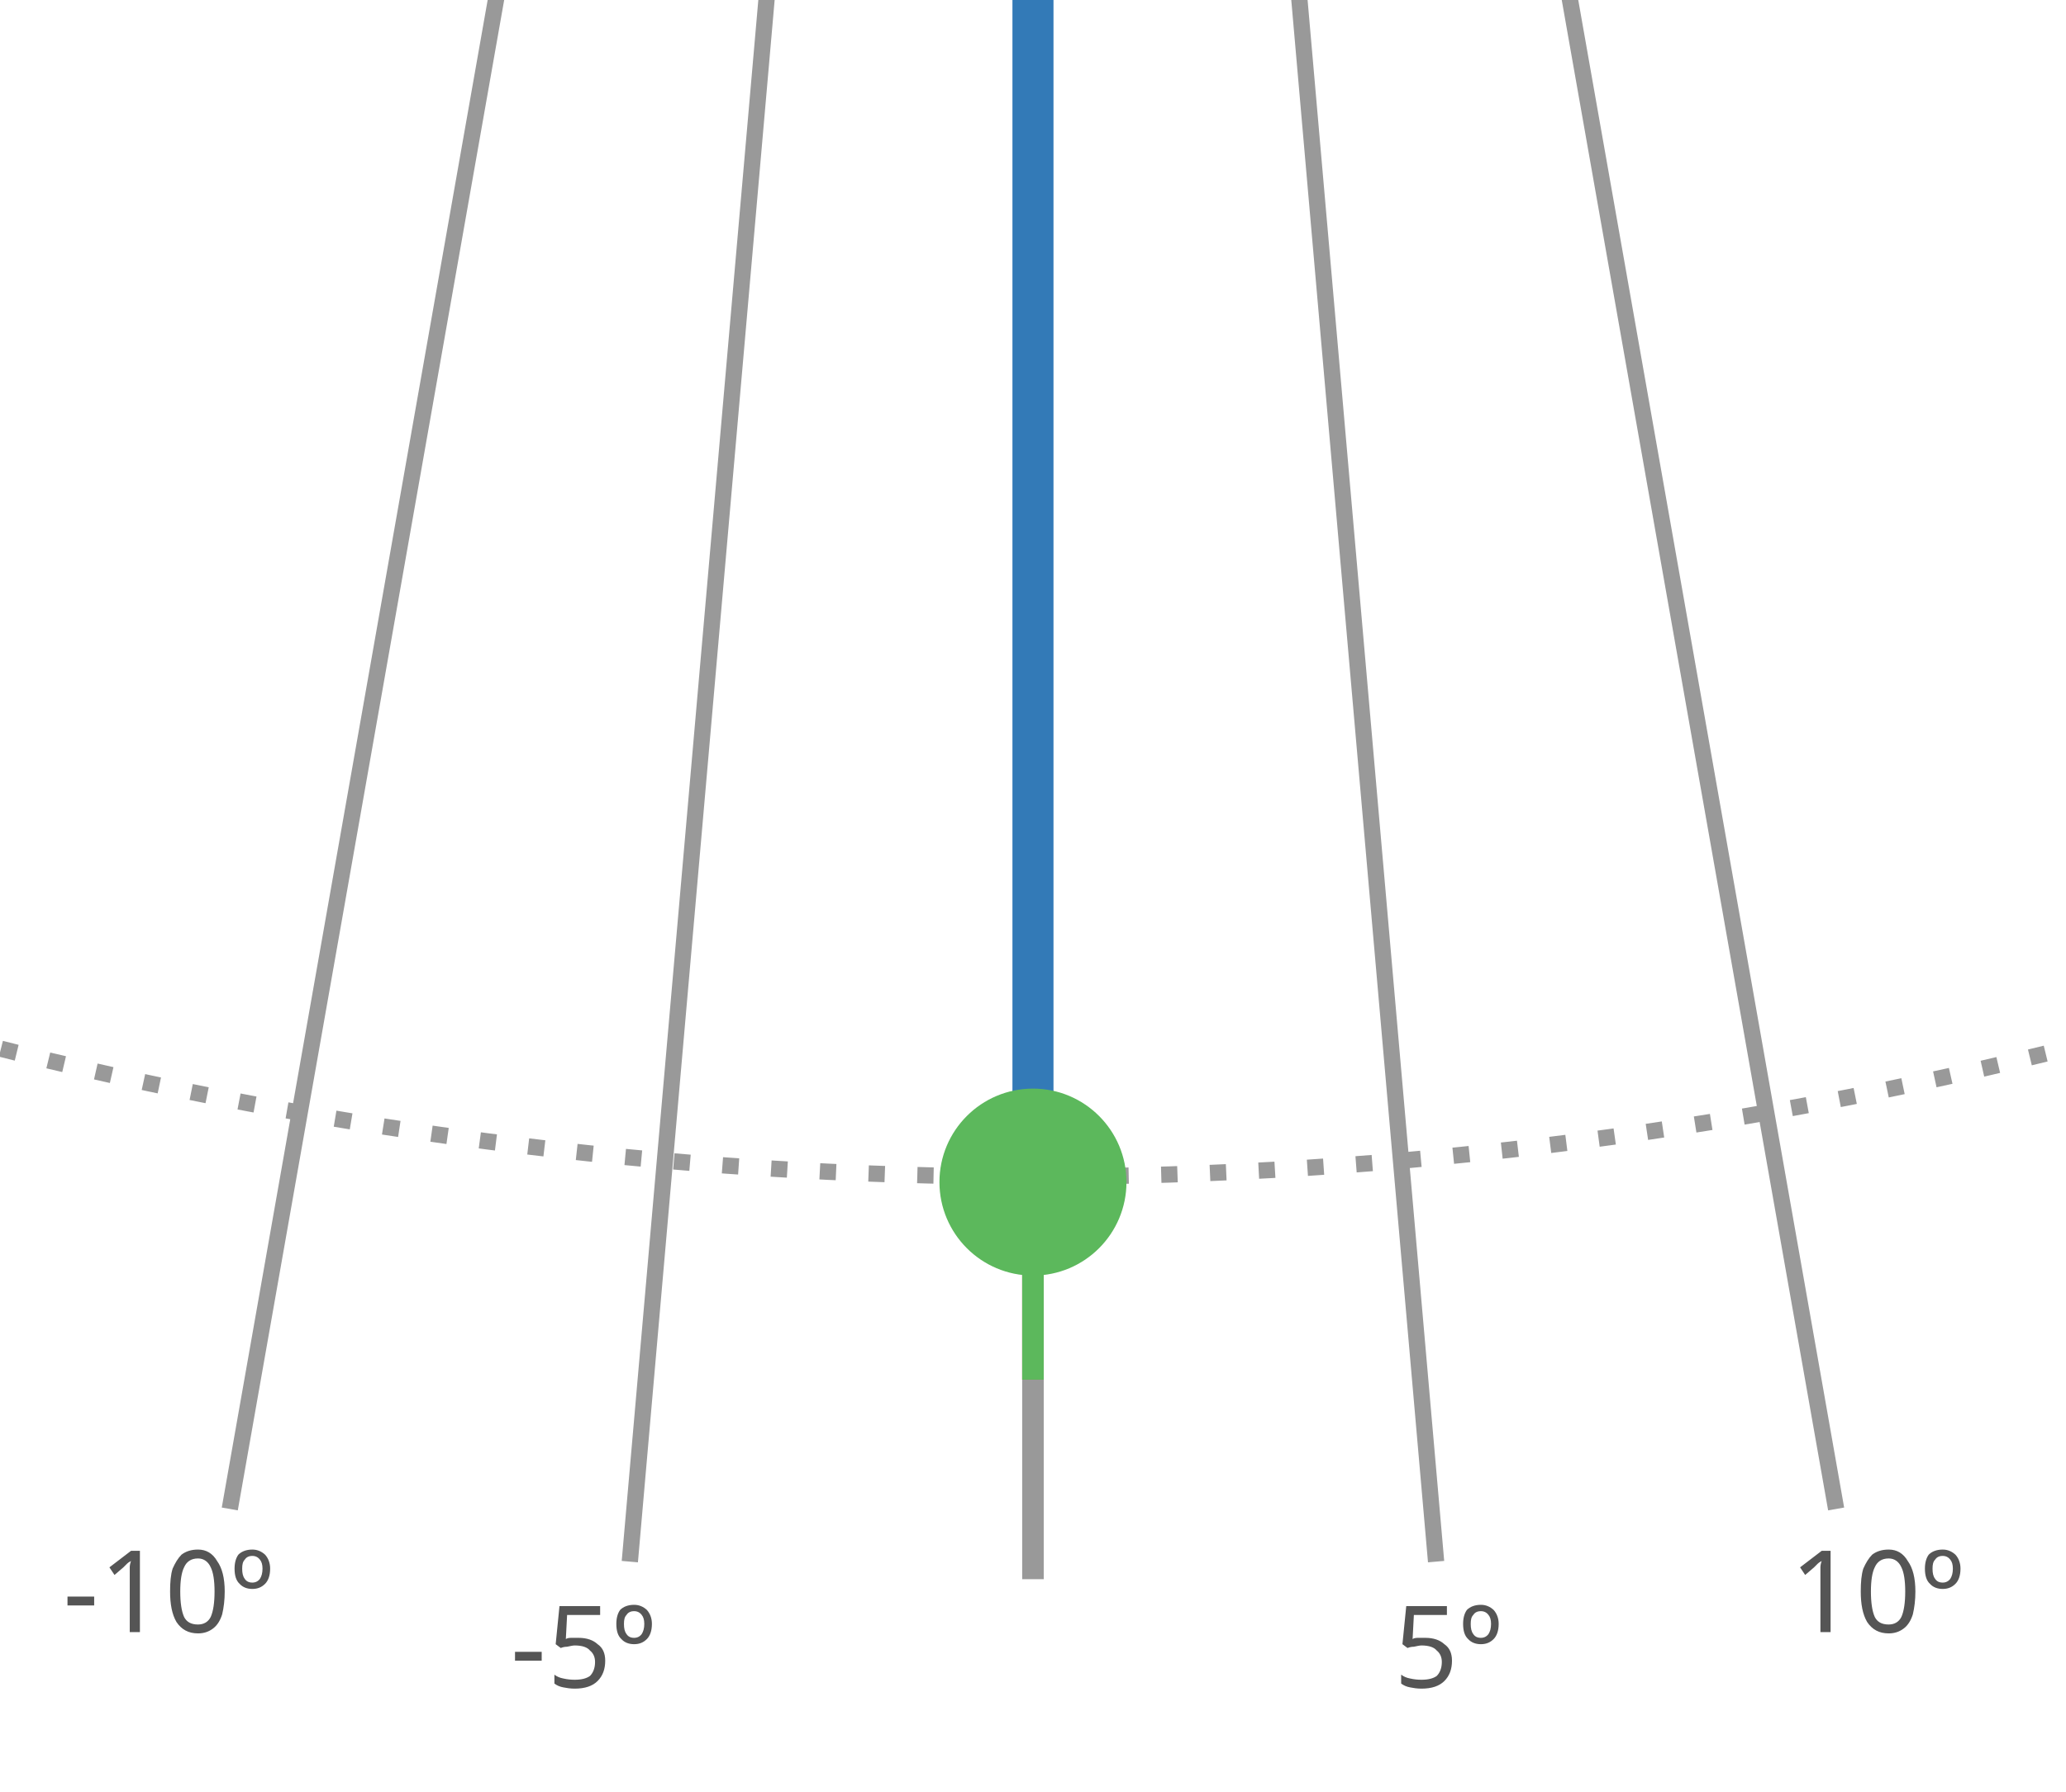
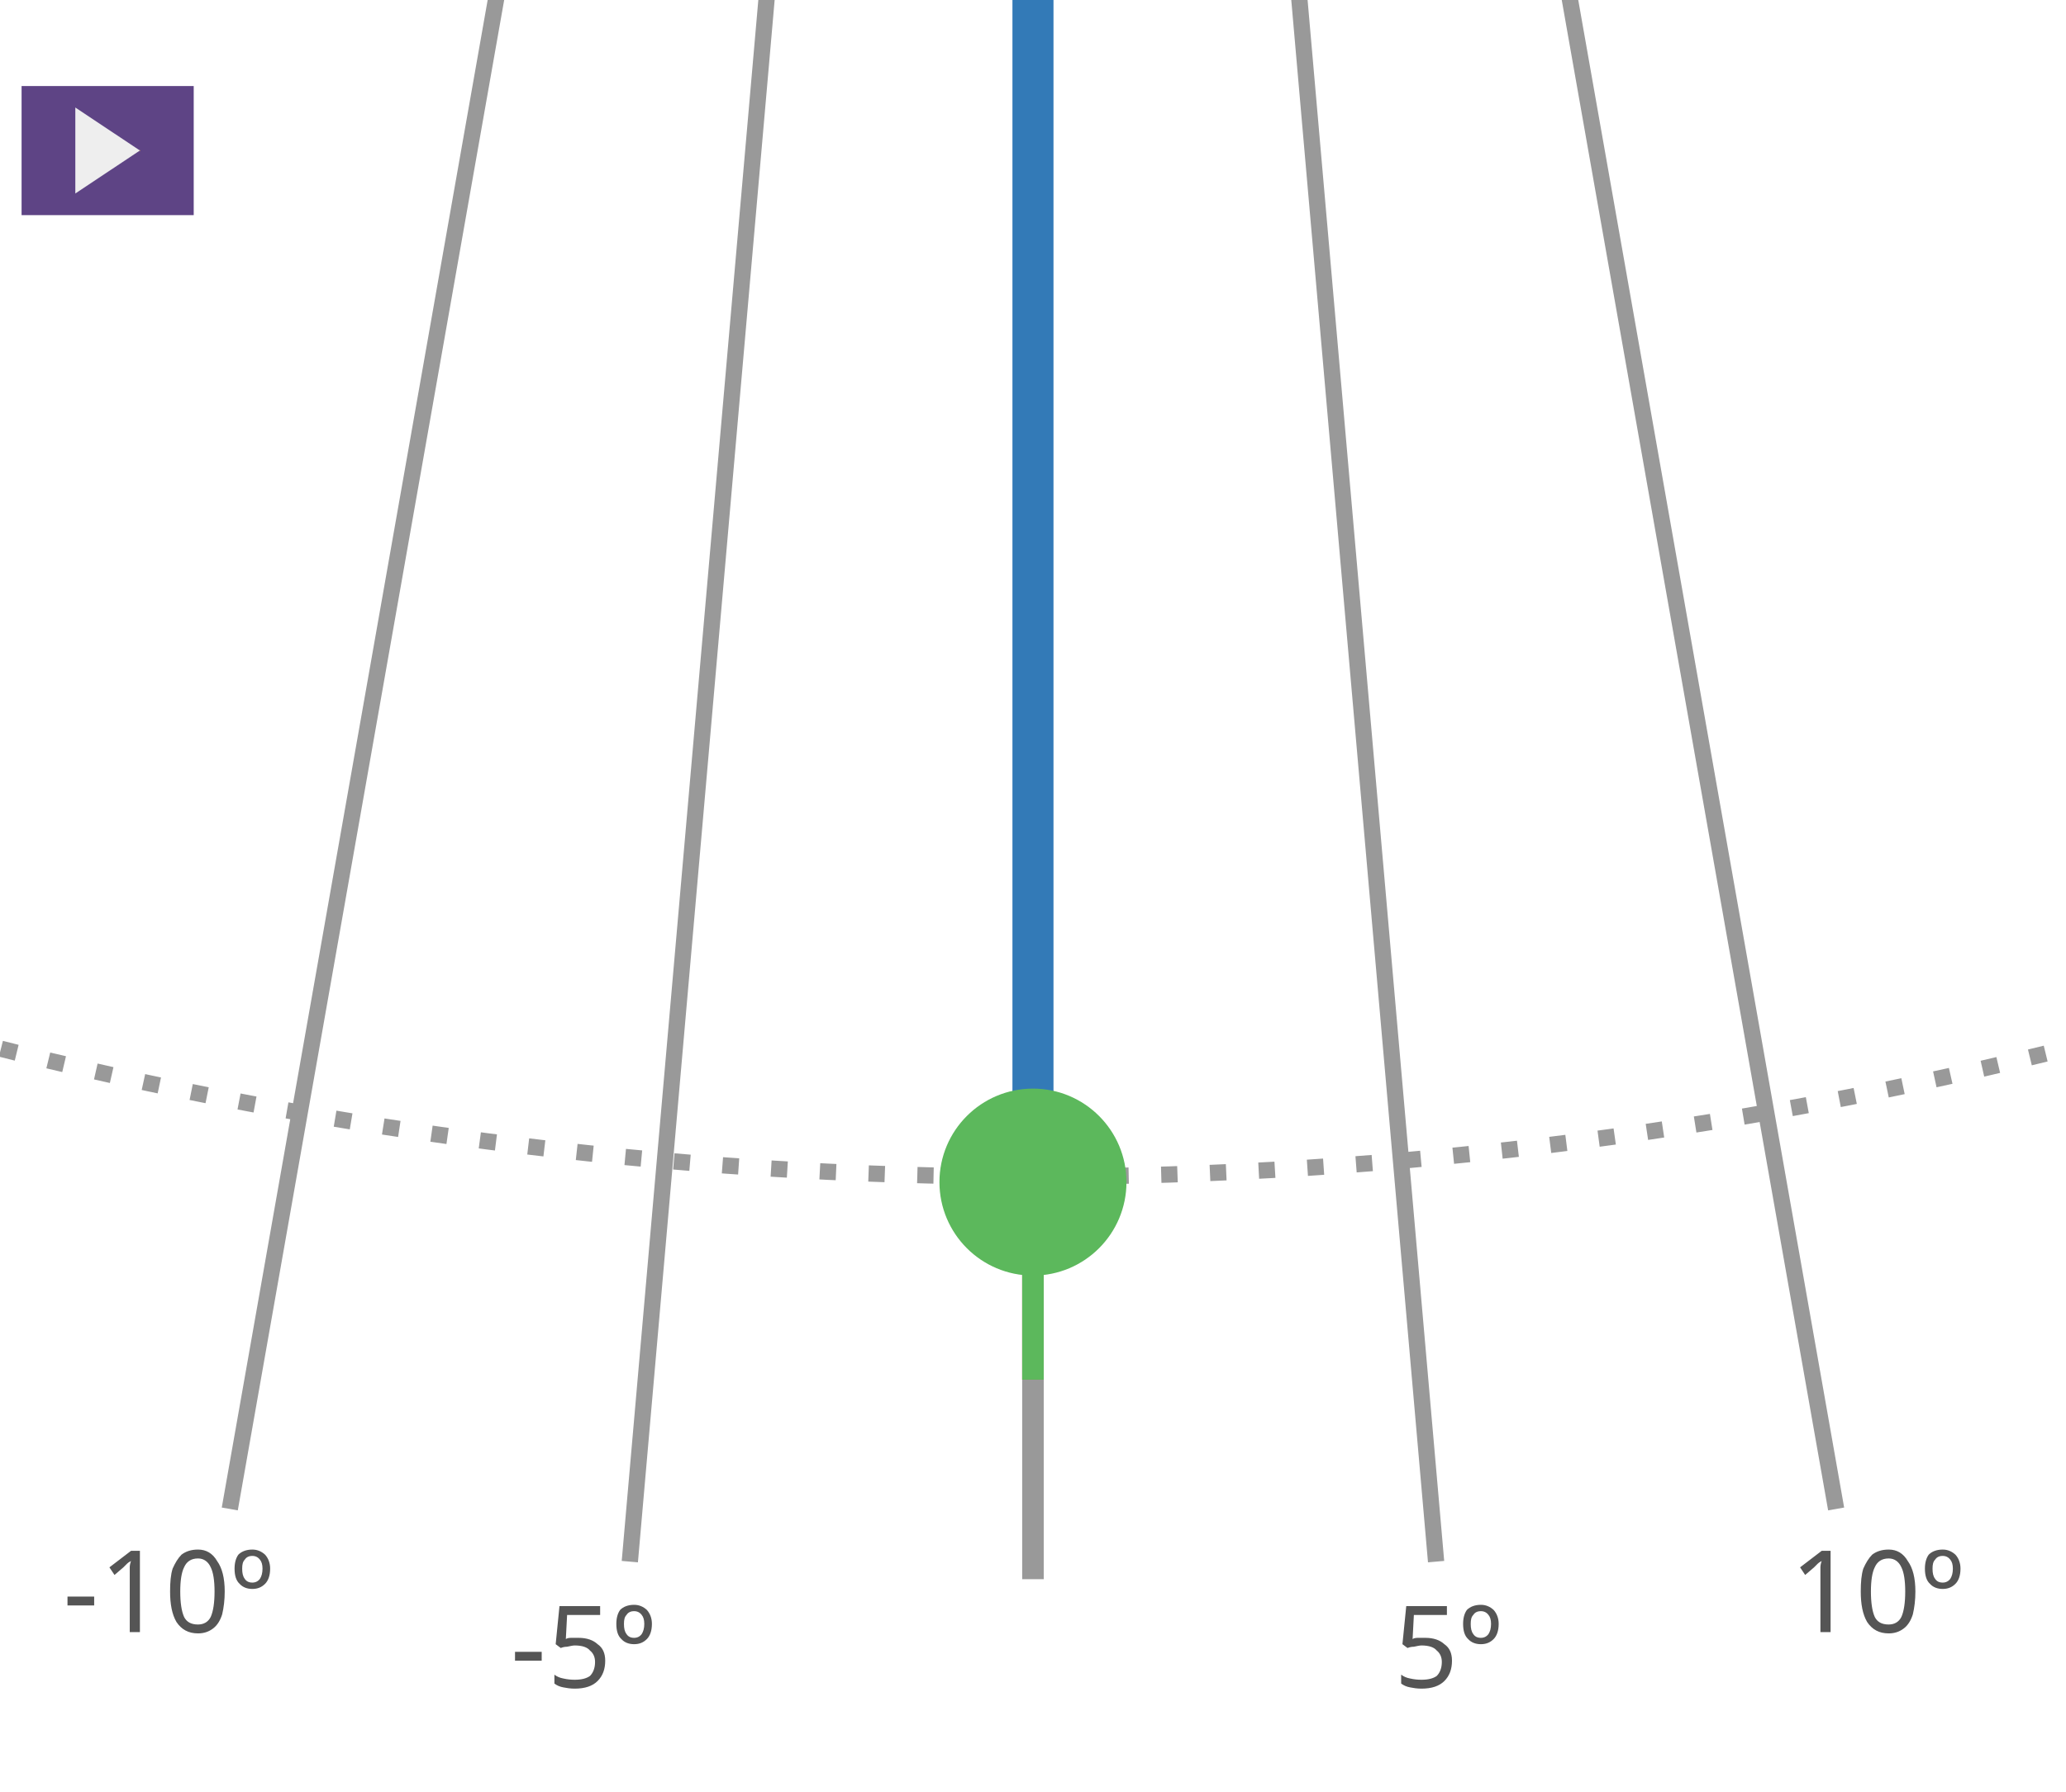
<svg xmlns="http://www.w3.org/2000/svg" width="25.409mm" height="22.039mm" viewBox="0 0 25.409 22.039" version="1.1" id="svg3508">
  <defs id="defs3502" />
  <g id="layer1" transform="translate(-60.62302,-68.99617)">
    <path style="fill:none;stroke:#999999;stroke-width:0.2;stroke-miterlimit:4;stroke-dasharray:0.2, 0.4;stroke-dashoffset:0;stop-color:#000000" id="path2834-3" d="M 125.26,31.538 A 51.934,51.934 0 0 1 99.294,76.514 51.934,51.934 0 0 1 47.36,76.514 51.934,51.934 0 0 1 21.393,31.538" />
    <path style="fill:none;stroke:#999999;stroke-width:0.265px;stroke-linecap:butt;stroke-linejoin:miter;stroke-opacity:1" d="m 73.327,31.538 -2e-6,56.885" id="path846-1-6" />
    <path style="fill:none;stroke:#999999;stroke-width:0.2;stroke-linecap:butt;stroke-linejoin:miter;stroke-miterlimit:4;stroke-dasharray:none;stroke-opacity:1" d="m 73.327,31.538 4.958,56.669" id="path846-1" />
    <path style="fill:none;stroke:#999999;stroke-width:0.2;stroke-linecap:butt;stroke-linejoin:miter;stroke-miterlimit:4;stroke-dasharray:none;stroke-opacity:1" d="m 73.327,31.538 9.878,56.021" id="path846-1-9" />
    <path style="fill:none;stroke:#999999;stroke-width:0.2;stroke-linecap:butt;stroke-linejoin:miter;stroke-miterlimit:4;stroke-dasharray:none;stroke-opacity:1" d="m 73.327,31.538 -4.958,56.669" id="path846-1-9-6" />
    <path style="fill:none;stroke:#999999;stroke-width:0.2;stroke-linecap:butt;stroke-linejoin:miter;stroke-miterlimit:4;stroke-dasharray:none;stroke-opacity:1" d="m 73.327,31.538 -9.878,56.021" id="path846-1-9-6-9" />
    <g id="pendulum_1">
      <path style="fill:none;stroke:#337ab7;stroke-width:0.5;stroke-linecap:butt;stroke-linejoin:miter;stroke-opacity:1" d="M 73.327,31.538 V 83.538" id="path2832" />
      <path style="fill:none;stroke:#d9534f;stroke-width:0.265px;stroke-linecap:butt;stroke-linejoin:miter;stroke-opacity:1" d="m 73.327,83.538 c 0,2.431 0,2.431 0,2.431" id="path2844" />
      <circle style="fill:#d9534f;stroke:none;stroke-width:1;stop-color:#000000" id="path2867" cx="73.327" cy="83.538" r="1.142" />
    </g>
    <ellipse style="fill:#000000;stroke:#d9534f;stroke-width:0.132;stop-color:#000000" id="path2830" cx="73.327" cy="61.547" rx="0.064" ry="0.041" />
    <rect style="fill:none;stroke:none;stroke-width:2;stop-color:#000000" id="rect2838" width="27.957" height="27.868" x="59.349" y="61.547" />
    <ellipse style="fill:#000000;stroke:none;stroke-width:1;stop-color:#000000" id="path2874" cx="73.327" cy="31.538" rx="1.9367676e-06" ry="1.0102539e-06" />
    <g id="pendulum_2">
      <path style="fill:none;stroke:#337ab7;stroke-width:0.5;stroke-linecap:butt;stroke-linejoin:miter;stroke-opacity:1" d="M 73.327,31.538 V 83.538" id="path2832-8" />
      <path style="fill:none;stroke:#5cb85c;stroke-width:0.265px;stroke-linecap:butt;stroke-linejoin:miter;stroke-opacity:1" d="m 73.327,83.538 c 0,2.431 0,2.431 0,2.431" id="path2844-7" />
      <circle style="fill:#5cb85c;stroke:none;stroke-width:1;stop-color:#000000" id="path2867-8" cx="73.327" cy="83.538" r="1.15" />
    </g>
    <text xml:space="preserve" style="font-size:1.411px;line-height:1.25;font-family:sans-serif;letter-spacing:0px;word-spacing:0px;fill:#555555;stroke-width:0.265" x="61.391" y="89.075" id="text4190">
      <tspan id="tspan4188" x="61.391" y="89.075" style="font-size:1.411px;fill:#555555;stroke-width:0.265">-10º</tspan>
    </text>
    <text xml:space="preserve" style="font-size:1.411px;line-height:1.25;font-family:sans-serif;letter-spacing:0px;word-spacing:0px;fill:#555555;stroke-width:0.265" x="66.894" y="89.755" id="text4190-3">
      <tspan id="tspan4188-9" x="66.894" y="89.755" style="font-size:1.411px;fill:#555555;stroke-width:0.265">-5º</tspan>
    </text>
    <text xml:space="preserve" style="font-size:1.411px;line-height:1.25;font-family:sans-serif;letter-spacing:0px;word-spacing:0px;fill:#555555;stroke-width:0.265" x="77.761" y="89.755" id="text4190-3-1">
      <tspan x="77.761" y="89.755" style="font-size:1.411px;fill:#555555;stroke-width:0.265" id="tspan4240">5º</tspan>
    </text>
    <text xml:space="preserve" style="font-size:1.411px;line-height:1.25;font-family:sans-serif;letter-spacing:0px;word-spacing:0px;fill:#555555;stroke-width:0.265" x="82.638" y="89.075" id="text4190-3-4">
      <tspan id="tspan4188-9-2" x="82.638" y="89.075" style="font-size:1.411px;fill:#555555;stroke-width:0.265">10º</tspan>
    </text>
+     <g id="play" transform="translate(-0.09958323,-0.1003339)">
+       <rect style="fill:#5e4485;stroke:none;stroke-width:0.294;stop-color:#000000" id="rect872" width="2.117" height="1.588" x="60.988" y="70.155" />
+       <path style="fill:#eeeeee;stroke:none;stroke-width:0.265px;stroke-linecap:butt;stroke-linejoin:miter;stroke-opacity:1" d="m 62.443,70.948 -0.794,-0.529 v 1.058 z" id="path868" />
+     </g>
+     <circle style="fill:#f0ad4e;stroke-width:0.025;stop-color:#000000" id="path1467" cx="62.343" cy="70.848" r="0.005" />
  </g>
</svg>
